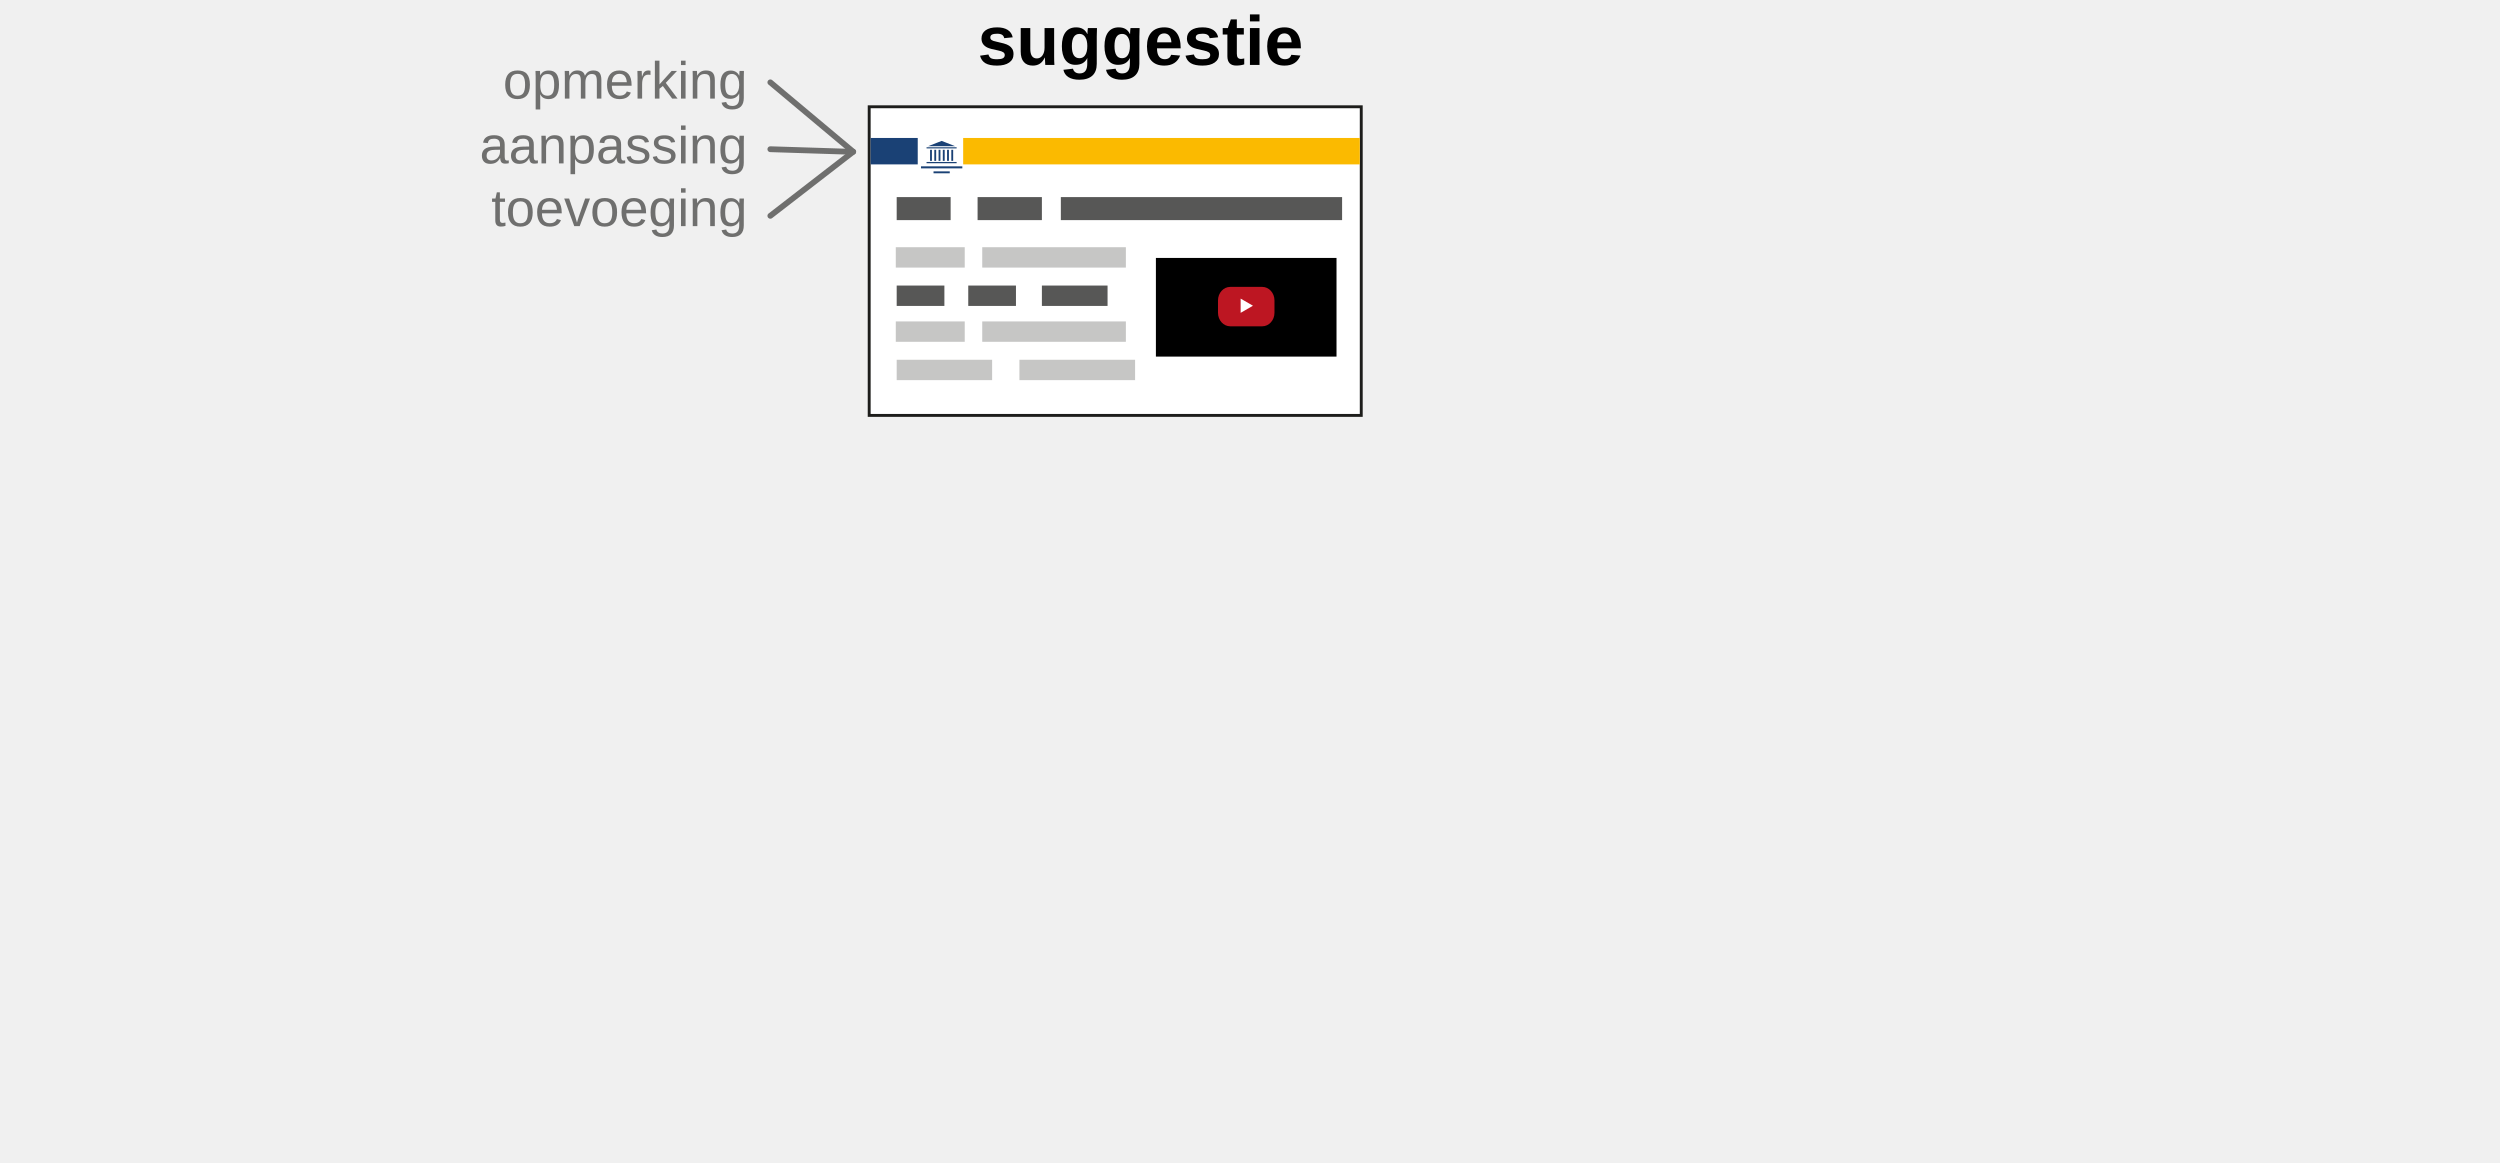
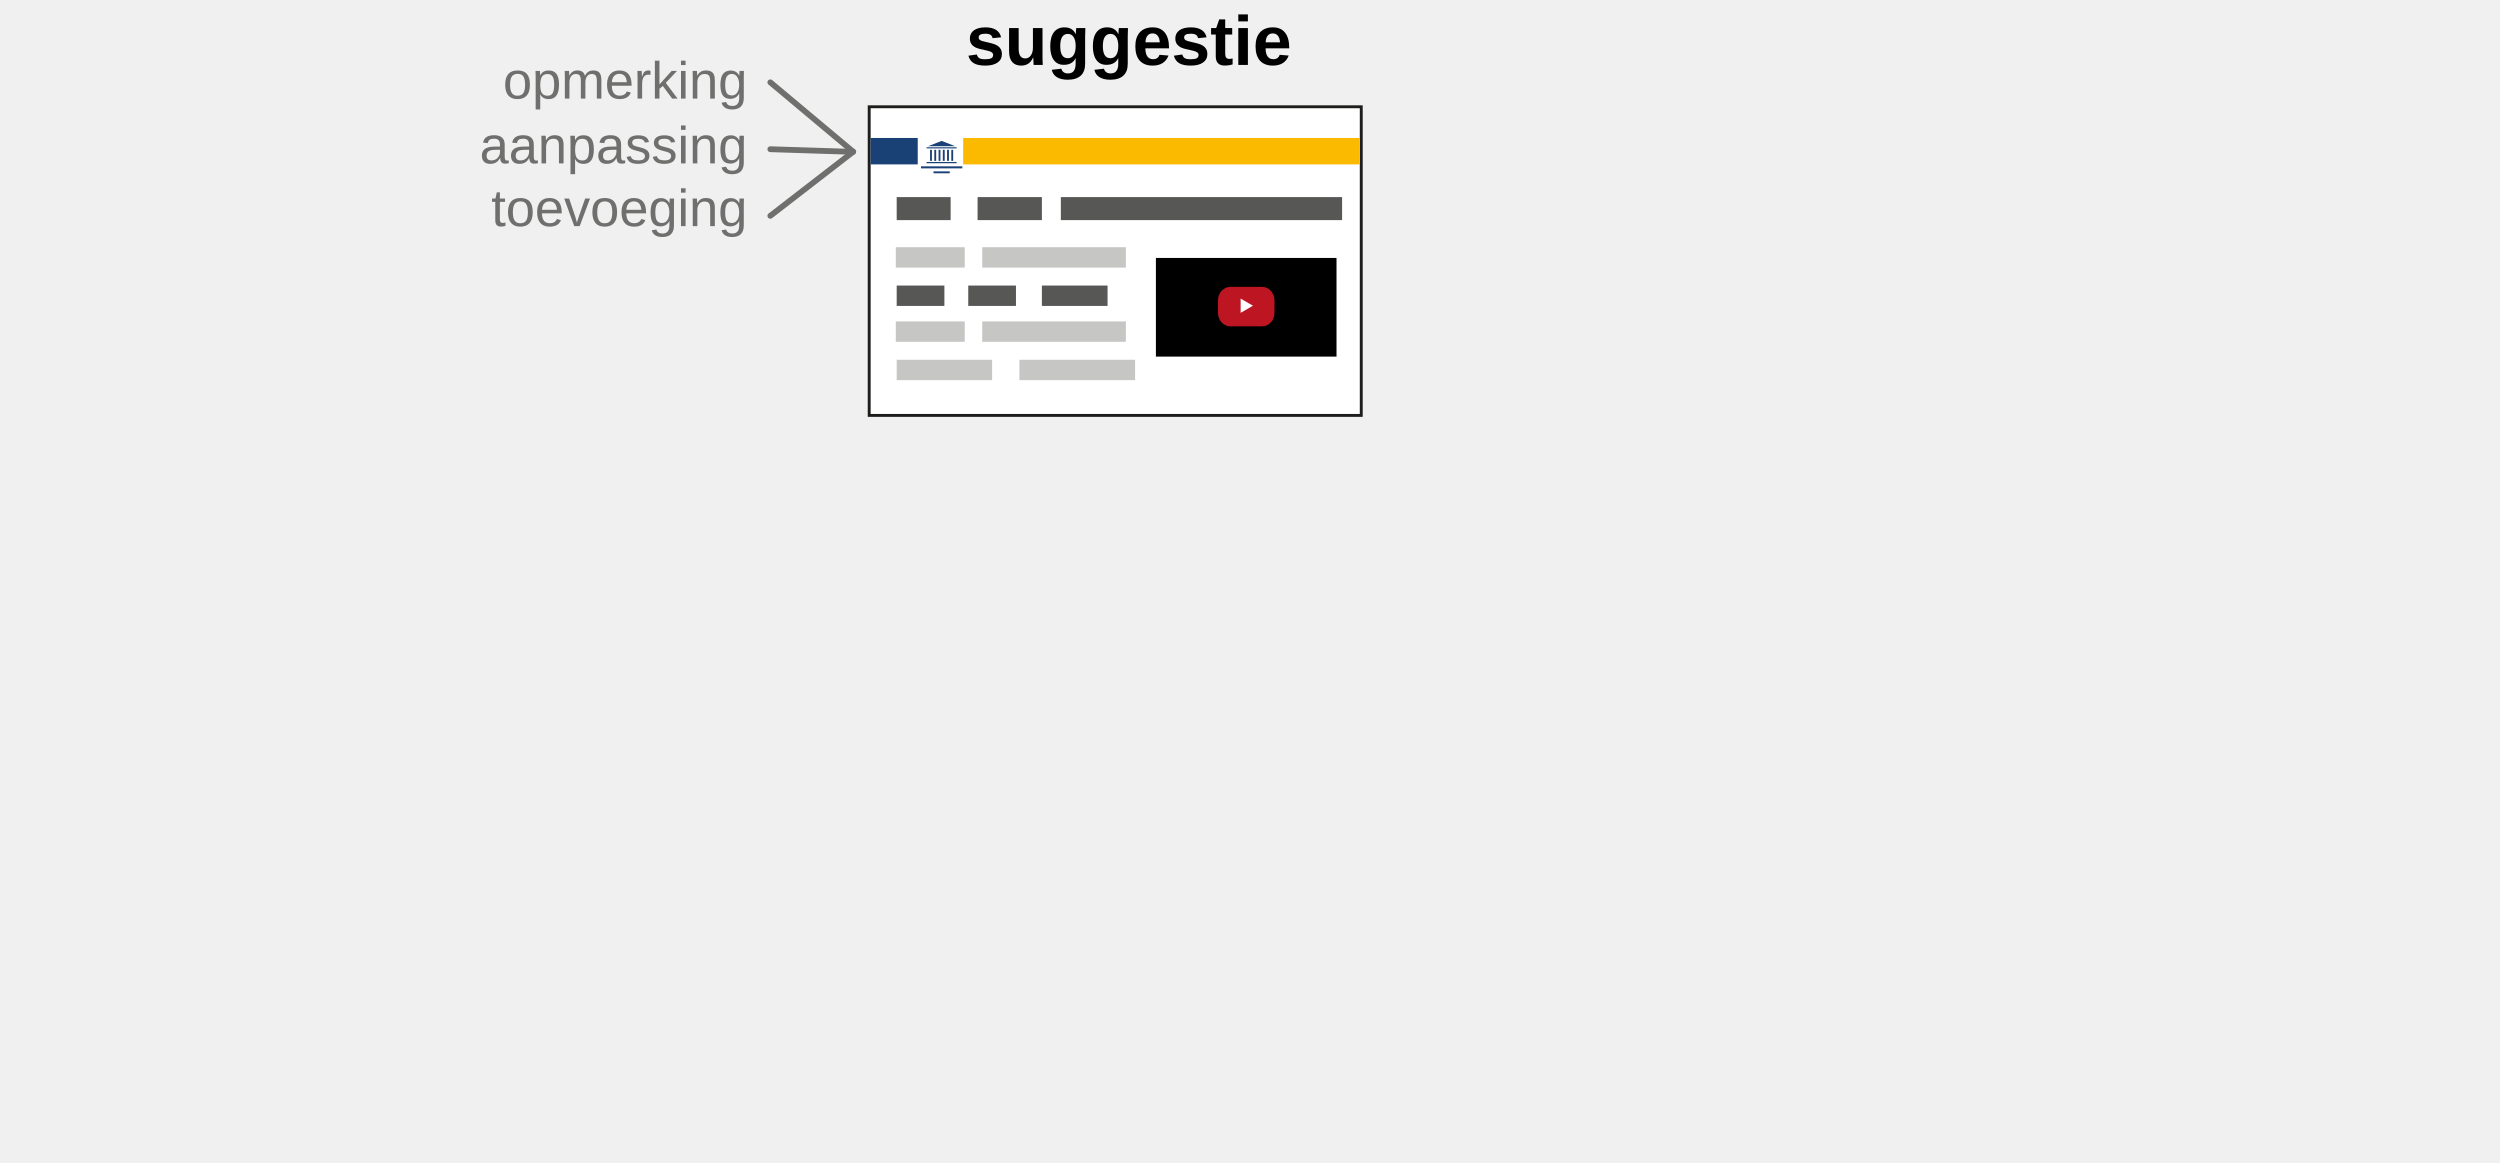
<svg xmlns="http://www.w3.org/2000/svg" version="1.1" width="860" height="400">
-   <style>
-   @supports (-webkit-appearance:none) {
-     #slide {
-       transform-origin: center center;
-       animation: rotate 2.5s ease-in-out infinite alternate;
-     }
-   }
-   @keyframes rotate {
-     from { transform: rotate(-2deg); }
-     to   { transform: rotate( 2deg); }
-   }
-   </style>
  <g id="slide">
    <g>
      <rect x="299" y="36.73" fill="#FFFFFF" width="169.27" height="106.17" />
      <path fill="#1D1D1B" d="M467.77,37.23v105.17H299.5V37.23H467.77 M468.77,36.23h-1H299.5h-1v1v105.17v1h1h168.27h1v-1V37.23     V36.23L468.77,36.23z" />
    </g>
    <rect x="331.33" y="47.46" fill="#FBBA00" width="136.44" height="9.09" />
    <rect x="299.5" y="47.46" fill="#1A4175" width="16.2" height="9.09" />
    <g>
      <rect x="318.73" y="55.72" fill="#1A4175" width="10.35" height="0.43" />
      <rect x="318.73" y="50.66" fill="#1A4175" width="10.35" height="0.39" />
      <rect x="316.82" y="57.22" fill="#1A4175" width="14.22" height="0.7" />
      <rect x="321.13" y="58.95" fill="#1A4175" width="5.59" height="0.66" />
      <polygon fill="#1A4175" points="323.93,48.47 319.27,50.29 328.56,50.29    " />
      <rect x="319.94" y="51.53" fill="#1A4175" width="0.64" height="3.81" />
      <rect x="321.4" y="51.53" fill="#1A4175" width="0.64" height="3.81" />
      <rect x="322.87" y="51.53" fill="#1A4175" width="0.64" height="3.81" />
      <rect x="324.33" y="51.53" fill="#1A4175" width="0.64" height="3.81" />
      <rect x="325.79" y="51.53" fill="#1A4175" width="0.64" height="3.81" />
      <rect x="327.25" y="51.53" fill="#1A4175" width="0.64" height="3.81" />
    </g>
    <rect x="308.15" y="85.04" fill="#C6C6C5" width="23.72" height="7.01" />
    <rect x="337.89" y="85.04" fill="#C6C6C5" width="49.41" height="7.01" />
    <rect x="308.46" y="98.23" fill="#575756" width="16.41" height="7.01" />
    <rect x="333.08" y="98.23" fill="#575756" width="16.41" height="7.01" />
    <rect x="358.41" y="98.23" fill="#575756" width="22.59" height="7.01" />
    <rect x="308.46" y="67.8" fill="#575756" width="18.56" height="7.92" />
    <rect x="336.29" y="67.8" fill="#575756" width="22.12" height="7.92" />
    <rect x="364.93" y="67.8" fill="#575756" width="96.75" height="7.92" />
    <rect x="308.15" y="110.57" fill="#C6C6C5" width="23.72" height="7.01" />
    <rect x="337.89" y="110.57" fill="#C6C6C5" width="49.41" height="7.01" />
    <rect x="350.68" y="123.76" fill="#C6C6C5" width="39.79" height="7.01" />
    <rect x="308.46" y="123.76" fill="#C6C6C5" width="32.83" height="7.01" />
    <g>
      <rect x="397.63" y="88.73" width="62.13" height="33.94" />
      <path fill="#BD1622" d="M438.42,107.59c0,2.58-1.89,4.66-4.21,4.66h-11.01c-2.33,0-4.21-2.09-4.21-4.66v-4.24         c0-2.58,1.89-4.66,4.21-4.66h11.01c2.33,0,4.21,2.09,4.21,4.66V107.59z" />
      <polygon fill="#FFFFFF" points="426.78,102.72 431.02,105.17 426.78,107.62   " />
    </g>
  </g>
-   <text transform="matrix(1 0 0 1 336.291 22.334)" style="font-family: Arial; font-size: 24px; font-weight: bold">suggestie</text>
+   <text transform="matrix(1 0 0 1 332.291 22.334)" style="font-family: Arial; font-size: 24px; font-weight: bold">suggestie</text>
  <text transform="matrix(1 0 0 1 173.0371 33.9248)" fill="#6F6F6E" font-family="'Arial'" font-size="18">opmerking</text>
  <text transform="matrix(1 0 0 1 165.0034 56.1992)" fill="#6F6F6E" font-family="'Arial'" font-size="18">aanpassing</text>
  <text transform="matrix(1 0 0 1 169.0029 77.8008)" fill="#6F6F6E" font-family="'Arial'" font-size="18">toevoeging</text>
  <line fill="none" stroke="#6F6F6E" stroke-width="2" stroke-linecap="round" stroke-miterlimit="10" x1="293.5" y1="52.2" x2="265" y2="28.33" />
  <line fill="none" stroke="#6F6F6E" stroke-width="2" stroke-linecap="round" stroke-miterlimit="10" x1="292.33" y1="52.2" x2="265" y2="51.33" />
  <line fill="none" stroke="#6F6F6E" stroke-width="2" stroke-linecap="round" stroke-miterlimit="10" x1="293.5" y1="52.2" x2="265" y2="74.24" />
</svg>
